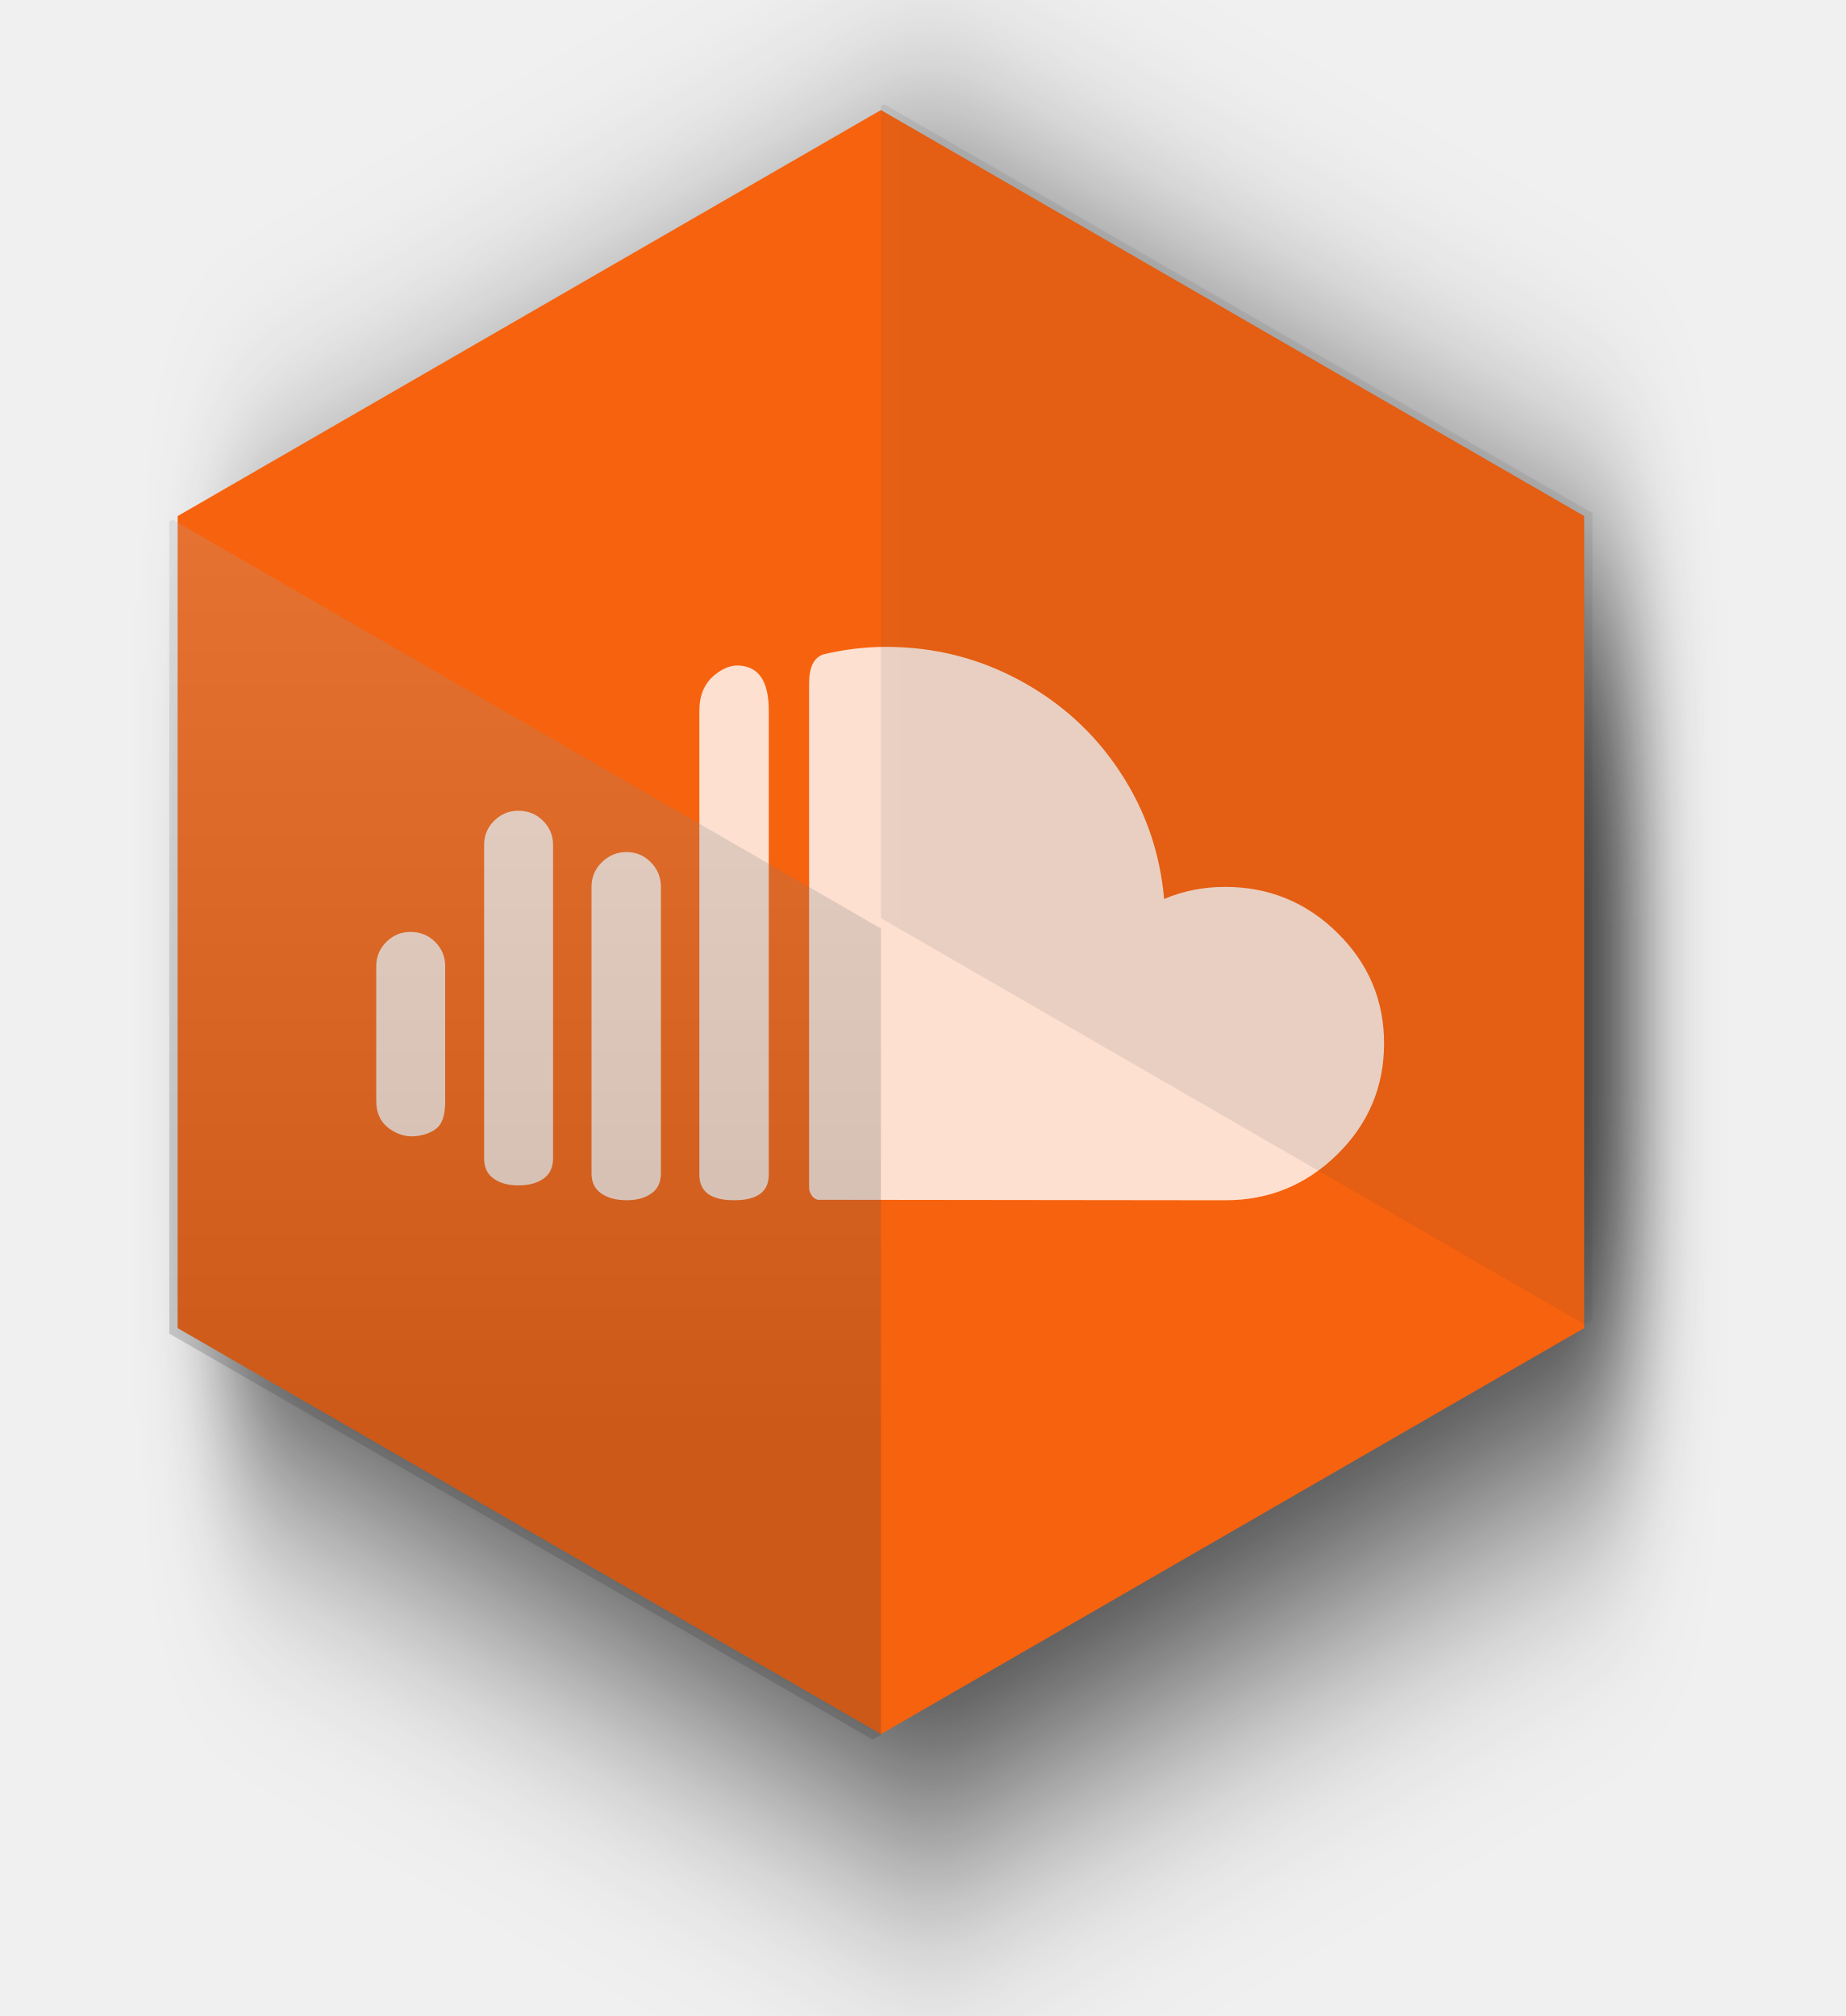
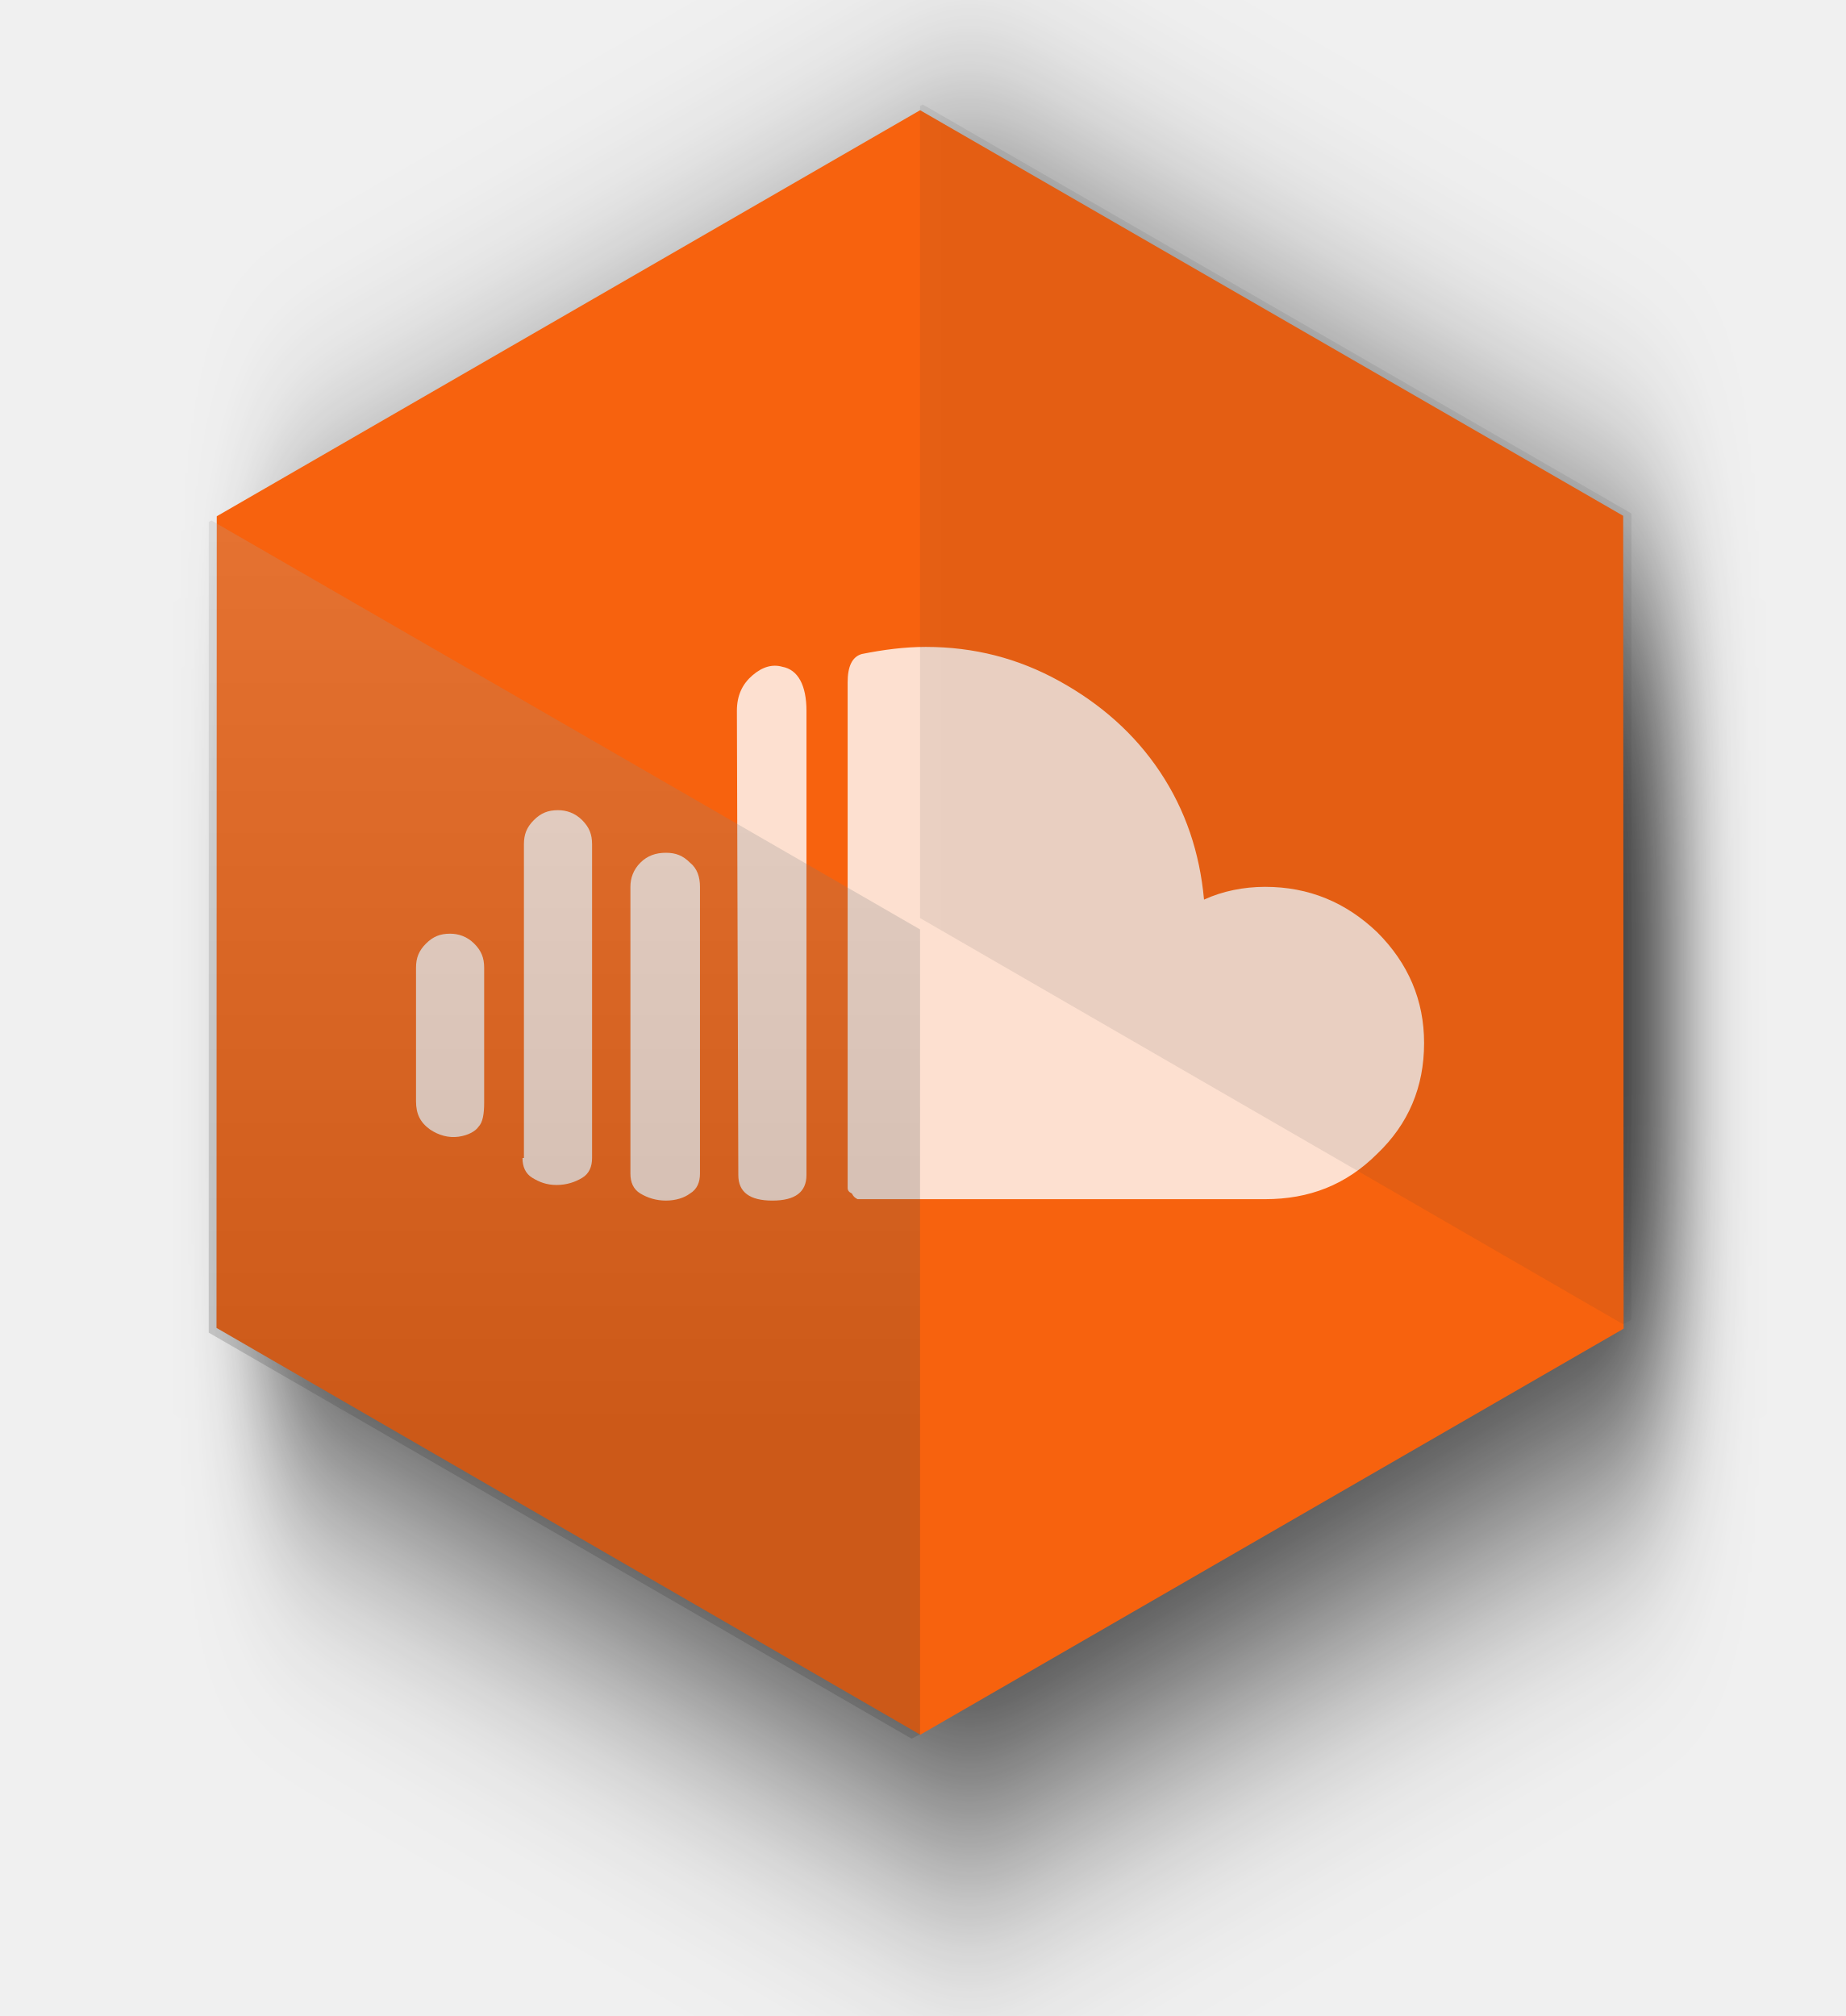
- <svg xmlns="http://www.w3.org/2000/svg" xmlns:xlink="http://www.w3.org/1999/xlink" width="130px" height="142px" viewBox="0 0 130 142" version="1.1">
-   <defs>
-     <polygon id="path-1" points="75.043 15.188 124.575 43.785 124.575 100.98 75.043 129.578 25.511 100.98 25.511 43.785" />
-     <filter x="-50%" y="-50%" width="200%" height="200%" filterUnits="objectBoundingBox" id="filter-2">
-       <feOffset dx="7" dy="0" in="SourceAlpha" result="shadowOffsetOuter1" />
-       <feGaussianBlur stdDeviation="7.5" in="shadowOffsetOuter1" result="shadowBlurOuter1" />
-       <feColorMatrix values="0 0 0 0 0   0 0 0 0 0   0 0 0 0 0  0 0 0 0.75 0" type="matrix" in="shadowBlurOuter1" />
-     </filter>
-     <linearGradient x1="6.699%" y1="0%" x2="6.699%" y2="75%" id="linearGradient-3">
-       <stop stop-color="#A8A8A8" offset="0%" />
-       <stop stop-color="#393939" offset="100%" />
-     </linearGradient>
-     <linearGradient x1="-105.696%" y1="75%" x2="6.699%" y2="75%" id="linearGradient-4">
-       <stop stop-color="#FFFFFF" offset="0%" />
-       <stop stop-color="#393939" offset="100%" />
-     </linearGradient>
-   </defs>
-   <g id="Page-1" stroke="none" stroke-width="1" fill="none" fill-rule="evenodd">
+ <svg xmlns="http://www.w3.org/2000/svg" version="1.1" id="Layer_1" x="0px" y="0px" viewBox="0 0 130 142" style="enable-background:new 0 0 130 142;" xml:space="preserve">
+   <style type="text/css">
+ 	.st0{filter:url(#filter-2);}
+ 	.st1{fill:#F7620E;}
+ 	.st2{opacity:0.803;}
+ 	.st3{fill:#FFFFFF;}
+ 	.st4{opacity:0.23;fill:url(#Hex-Shade-Bottom-Left_1_);enable-background:new    ;}
+ 	.st5{opacity:0.104;fill:url(#Hex-Shade-Top-Right_1_);enable-background:new    ;}
+ </style>
+   <filter filterUnits="objectBoundingBox" height="200%" id="filter-2" width="200%" x="-50%" y="-50%">
+     <feOffset dx="7" dy="0" in="SourceAlpha" result="shadowOffsetOuter1" />
+     <feGaussianBlur in="shadowOffsetOuter1" result="shadowBlurOuter1" stdDeviation="7.5" />
+     <feColorMatrix in="shadowBlurOuter1" type="matrix" values="0 0 0 0 0   0 0 0 0 0   0 0 0 0 0  0 0 0 0.75 0" />
+   </filter>
+   <g id="Page-1">
    <g id="Soundcloud-Badge" transform="translate(-13, -7.434082)">
      <g id="Group">
        <g id="Hex" transform="translate(75.04312, 72.38288) rotate(-300) translate(-75.04312, -72.38288) ">
-           <use fill="black" fill-opacity="1" filter="url(#filter-2)" xlink:href="#path-1" />
-           <use fill="#F7620E" fill-rule="evenodd" xlink:href="#path-1" />
+           <g class="st0">
+             <polygon id="path-1_2_" points="76.4,12.8 126,41.4 126,98.6 76.4,127.2 26.9,98.6 26.9,41.4      " />
+           </g>
+           <g>
+             <polygon id="path-1_1_" class="st1" points="76.4,12.8 126,41.4 126,98.6 76.4,127.2 26.9,98.6 26.9,41.4      " />
+           </g>
        </g>
-         <g id="Soundcloud-Logo" opacity="0.803" transform="translate(39.5, 53)" fill="#FFFFFF">
-           <path d="M0,31.978 C0,32.85 0.319,33.51 0.958,33.957 C1.596,34.404 2.279,34.562 3.006,34.431 C3.688,34.3 4.167,34.06 4.443,33.712 C4.718,33.363 4.855,32.785 4.855,31.978 L4.855,22.495 C4.855,21.819 4.619,21.247 4.145,20.778 C3.672,20.31 3.094,20.075 2.411,20.075 C1.751,20.075 1.184,20.31 0.71,20.778 C0.237,21.247 0,21.819 0,22.495 L0,31.978 L0,31.978 Z M7.597,36.033 C7.597,36.666 7.823,37.14 8.274,37.456 C8.725,37.772 9.303,37.93 10.008,37.93 C10.735,37.93 11.324,37.772 11.775,37.456 C12.226,37.14 12.452,36.666 12.452,36.033 L12.452,13.927 C12.452,13.273 12.215,12.712 11.742,12.243 C11.269,11.775 10.691,11.54 10.008,11.54 C9.347,11.54 8.78,11.775 8.307,12.243 C7.833,12.712 7.597,13.273 7.597,13.927 L7.597,36.033 L7.597,36.033 Z M15.161,37.08 C15.161,37.712 15.392,38.186 15.854,38.502 C16.317,38.818 16.911,38.976 17.638,38.976 C18.342,38.976 18.92,38.818 19.372,38.502 C19.823,38.186 20.049,37.712 20.049,37.08 L20.049,16.903 C20.049,16.227 19.812,15.65 19.339,15.17 C18.865,14.69 18.298,14.451 17.638,14.451 C16.955,14.451 16.372,14.69 15.887,15.17 C15.403,15.65 15.161,16.227 15.161,16.903 L15.161,37.08 L15.161,37.08 Z M22.757,37.178 C22.757,38.377 23.572,38.976 25.202,38.976 C26.831,38.976 27.646,38.377 27.646,37.178 L27.646,4.477 C27.646,2.646 27.084,1.61 25.961,1.37 C25.235,1.196 24.519,1.403 23.814,1.992 C23.11,2.58 22.757,3.409 22.757,4.477 L22.757,37.178 L22.757,37.178 Z M30.486,38.126 L30.486,2.547 C30.486,1.414 30.828,0.738 31.51,0.52 C32.986,0.171 34.45,-0.003 35.903,-0.003 C39.272,-0.003 42.41,0.782 45.317,2.351 C48.223,3.921 50.574,6.063 52.368,8.777 C54.163,11.491 55.203,14.483 55.49,17.754 C56.833,17.187 58.264,16.903 59.783,16.903 C62.866,16.903 65.503,17.982 67.694,20.141 C69.885,22.299 70.981,24.893 70.981,27.924 C70.981,30.976 69.885,33.581 67.694,35.739 C65.503,37.897 62.877,38.977 59.816,38.977 L31.081,38.944 C30.882,38.878 30.734,38.758 30.635,38.584 C30.536,38.41 30.486,38.257 30.486,38.126 L30.486,38.126 L30.486,38.126 Z" id="path3818" />
+         <g id="Soundcloud-Logo" transform="translate(39.5, 53)" class="st2">
+           <path id="path3818" class="st3" d="M2.8,32c0,0.9,0.3,1.5,1,2c0.6,0.4,1.3,0.6,2,0.5c0.7-0.1,1.2-0.4,1.4-0.7      c0.3-0.3,0.4-0.9,0.4-1.7v-9.5c0-0.7-0.2-1.2-0.7-1.7c-0.5-0.5-1.1-0.7-1.7-0.7c-0.7,0-1.2,0.2-1.7,0.7c-0.5,0.5-0.7,1-0.7,1.7      V32L2.8,32z M10.3,36c0,0.6,0.2,1.1,0.7,1.4c0.5,0.3,1,0.5,1.7,0.5c0.7,0,1.3-0.2,1.8-0.5c0.5-0.3,0.7-0.8,0.7-1.4V13.9      c0-0.7-0.2-1.2-0.7-1.7c-0.5-0.5-1.1-0.7-1.7-0.7c-0.7,0-1.2,0.2-1.7,0.7c-0.5,0.5-0.7,1-0.7,1.7V36L10.3,36z M17.9,37.1      c0,0.6,0.2,1.1,0.7,1.4c0.5,0.3,1.1,0.5,1.8,0.5c0.7,0,1.3-0.2,1.7-0.5c0.5-0.3,0.7-0.8,0.7-1.4V16.9c0-0.7-0.2-1.3-0.7-1.7      c-0.5-0.5-1-0.7-1.7-0.7c-0.7,0-1.3,0.2-1.8,0.7c-0.5,0.5-0.7,1.1-0.7,1.7L17.9,37.1L17.9,37.1z M25.5,37.2      c0,1.2,0.8,1.8,2.4,1.8c1.6,0,2.4-0.6,2.4-1.8V4.5c0-1.8-0.6-2.9-1.7-3.1c-0.7-0.2-1.4,0-2.1,0.6c-0.7,0.6-1.1,1.4-1.1,2.5      L25.5,37.2L25.5,37.2z M33.2,38.1V2.5c0-1.1,0.3-1.8,1-2C35.7,0.2,37.2,0,38.7,0c3.4,0,6.5,0.8,9.4,2.4c2.9,1.6,5.3,3.7,7.1,6.4      c1.8,2.7,2.8,5.7,3.1,9c1.3-0.6,2.8-0.9,4.3-0.9c3.1,0,5.7,1.1,7.9,3.2c2.2,2.2,3.3,4.8,3.3,7.8c0,3.1-1.1,5.7-3.3,7.8      c-2.2,2.2-4.8,3.2-7.9,3.2l-28.7,0c-0.2-0.1-0.3-0.2-0.4-0.4C33.3,38.4,33.2,38.3,33.2,38.1L33.2,38.1L33.2,38.1z" />
        </g>
-         <path d="M75.043,129.627 L74.458,129.965 L24.925,101.368 L24.925,44.173 L25.161,44.037 L75.043,72.836 L75.043,129.627 Z" id="Hex-Shade-Bottom-Left" fill="url(#linearGradient-3)" opacity="0.229" />
-         <path d="M125.161,100.364 L124.575,100.702 L75.043,72.105 L75.043,14.91 L75.278,14.774 L125.161,43.574 L125.161,100.364 Z" id="Hex-Shade-Top-Right" fill="url(#linearGradient-4)" opacity="0.104" />
+         <linearGradient id="Hex-Shade-Bottom-Left_1_" gradientUnits="userSpaceOnUse" x1="-221.656" y1="471.663" x2="-221.656" y2="470.913" gradientTransform="matrix(50.1177 0 0 -85.9282 11161.643 40573.25)">
+           <stop offset="0" style="stop-color:#A8A8A8" />
+           <stop offset="1" style="stop-color:#393939" />
+         </linearGradient>
+         <path id="Hex-Shade-Bottom-Left" class="st4" d="M77.8,129.6l-0.6,0.3l-49.5-28.6V44.2l0.2-0.1l49.9,28.8V129.6z" />
+         <linearGradient id="Hex-Shade-Top-Right_1_" gradientUnits="userSpaceOnUse" x1="-223.213" y1="471.163" x2="-222.089" y2="471.163" gradientTransform="matrix(50.1177 0 0 -85.9282 11211.761 40543.984)">
+           <stop offset="0" style="stop-color:#FFFFFF" />
+           <stop offset="1" style="stop-color:#393939" />
+         </linearGradient>
+         <path id="Hex-Shade-Top-Right" class="st5" d="M127.9,100.4l-0.6,0.3L77.8,72.1V14.9l0.2-0.1l49.9,28.8V100.4z" />
      </g>
    </g>
  </g>
</svg>
